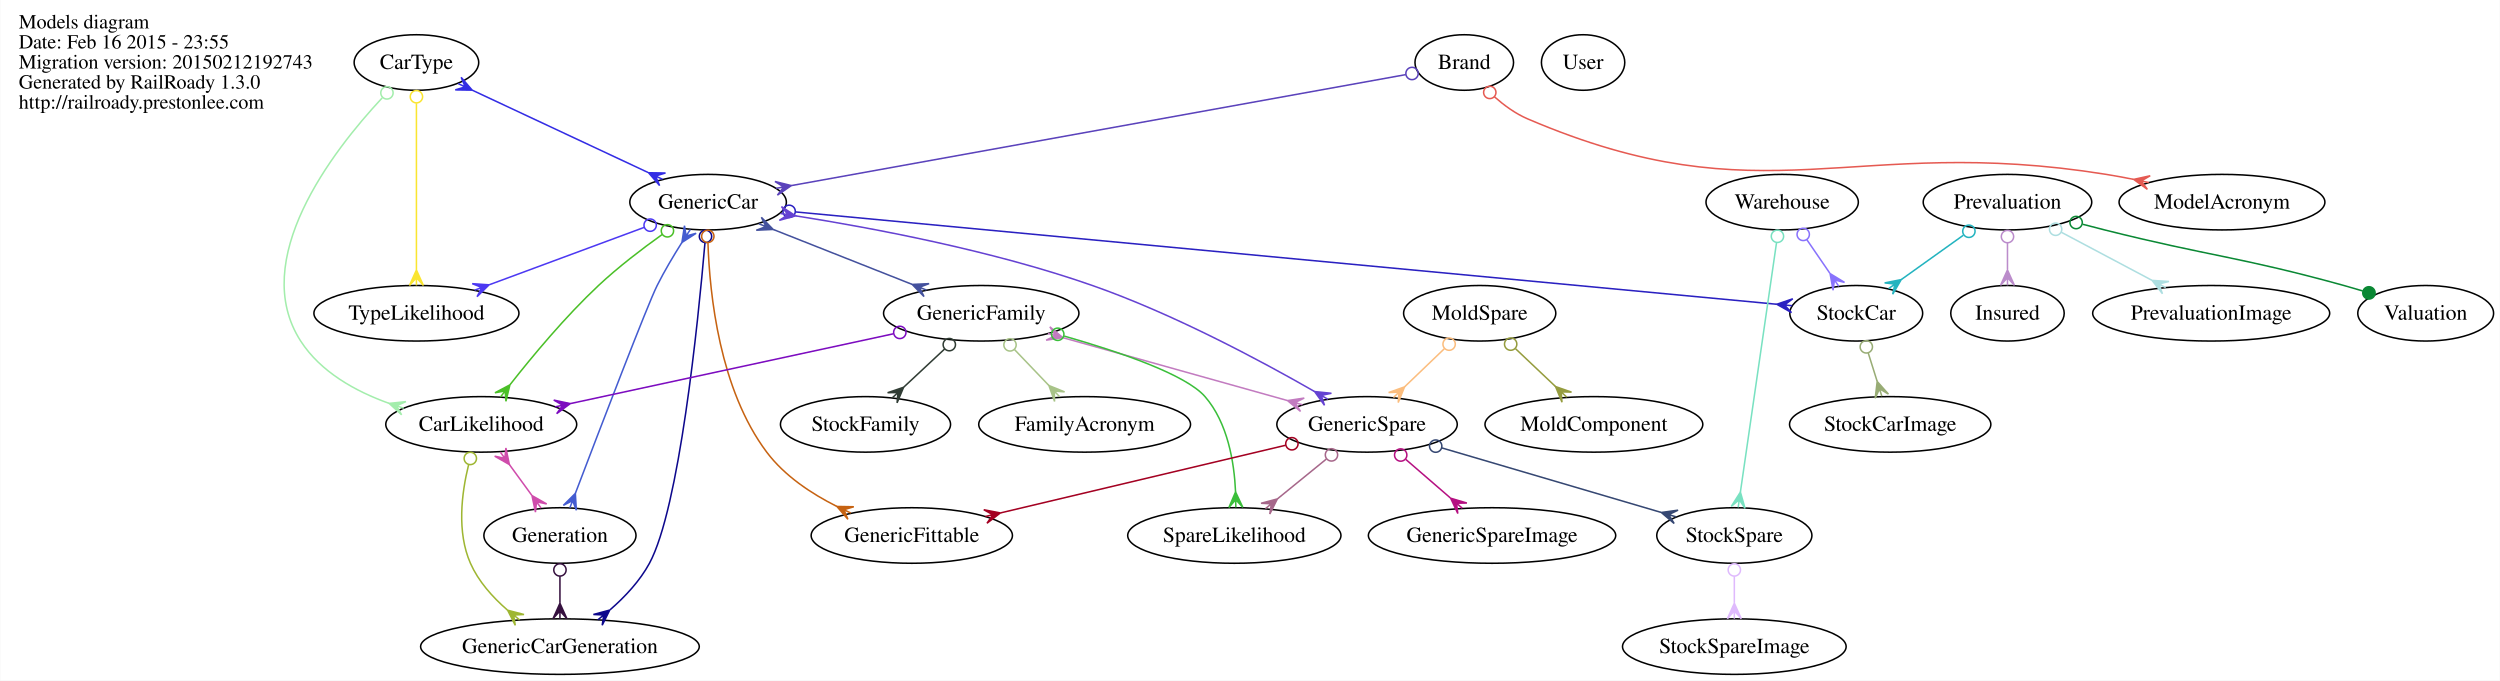
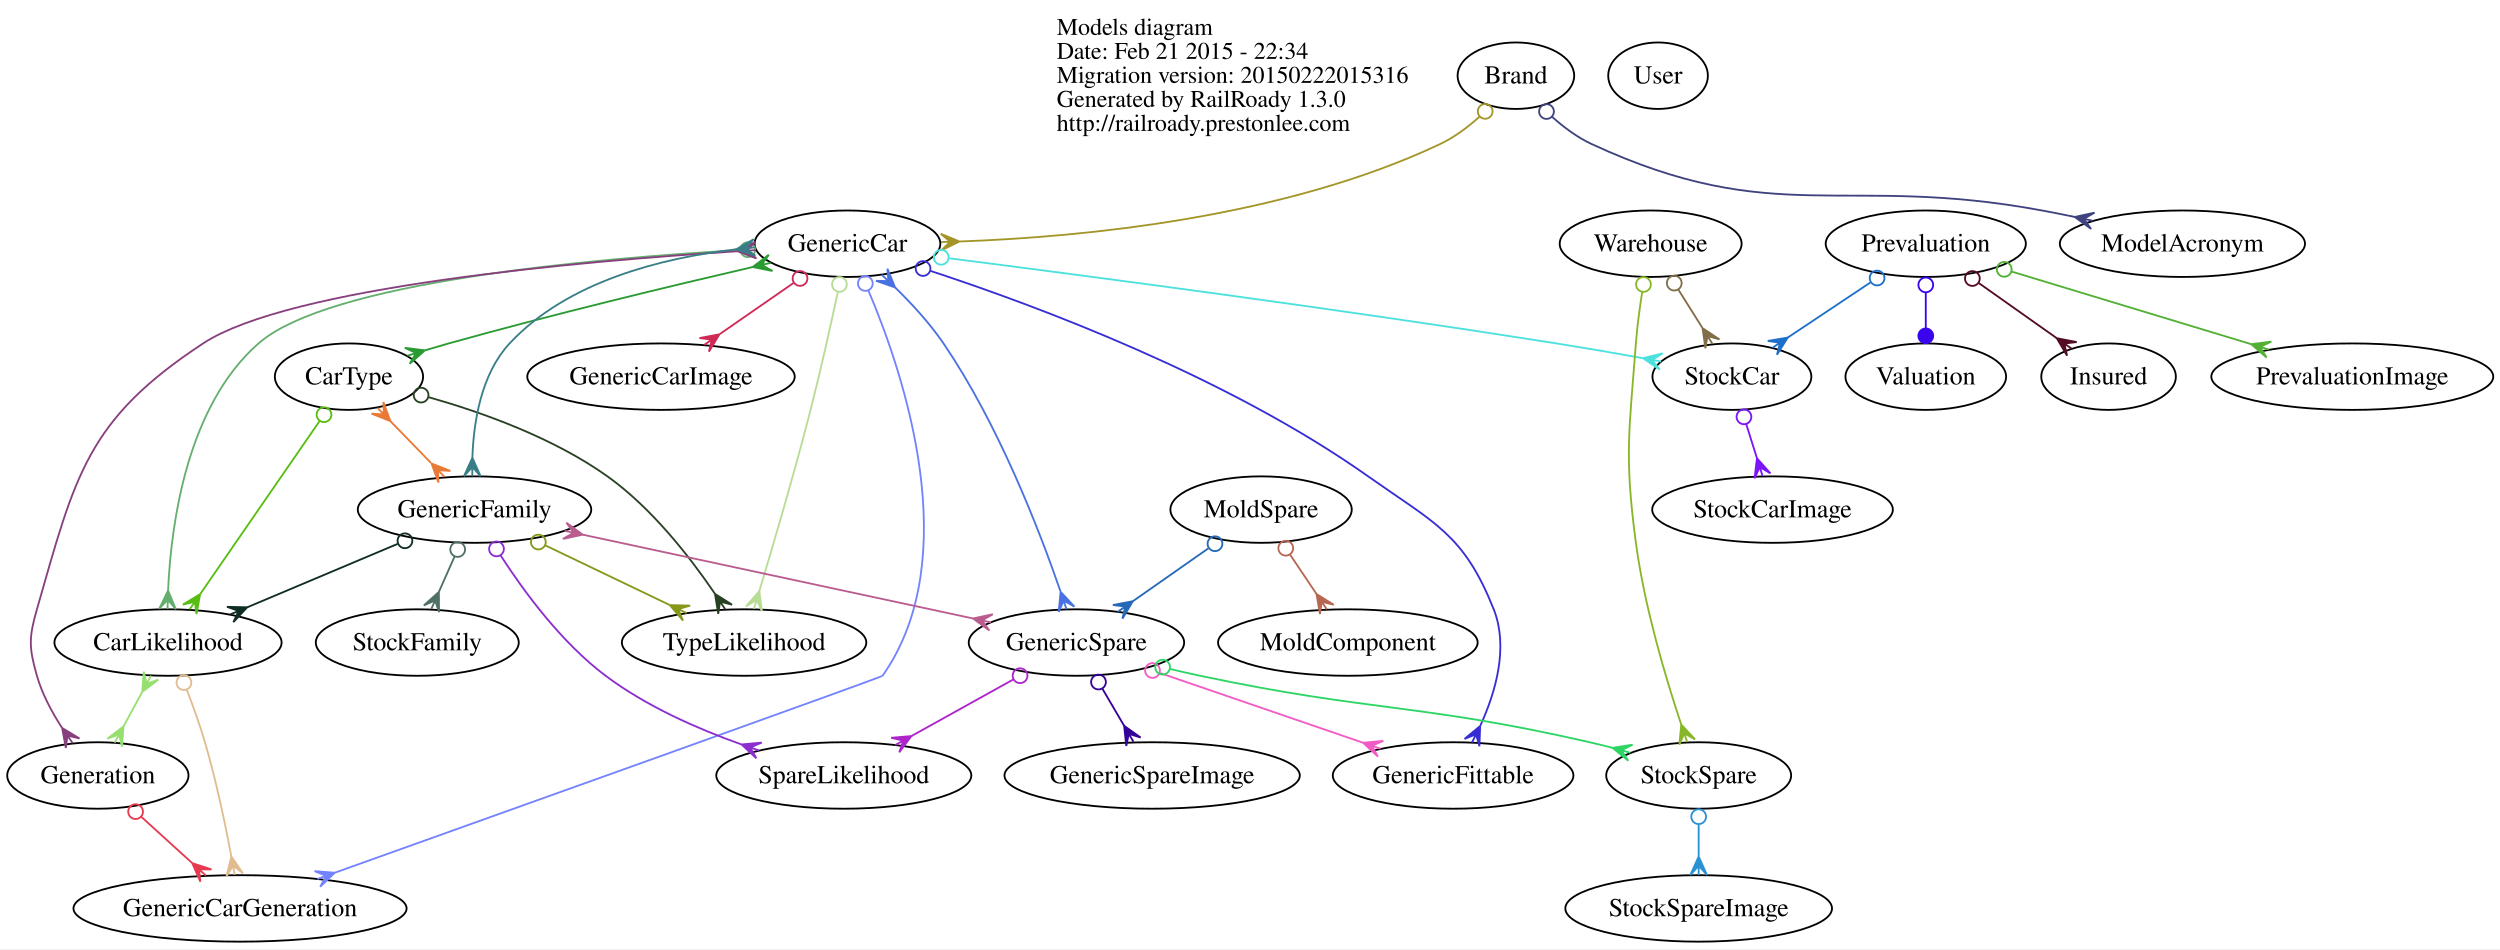
- <svg xmlns="http://www.w3.org/2000/svg" width="1620pt" height="441pt" viewBox="0.00 0.00 1619.69 441.00">
-   <g id="graph0" class="graph" transform="scale(1 1) rotate(0) translate(4 437)">
-     <polygon fill="white" stroke="none" points="-4,4 -4,-437 1615.69,-437 1615.69,4 -4,4" />
+ <svg xmlns="http://www.w3.org/2000/svg" width="1354pt" height="514pt" viewBox="0.00 0.00 1354.00 514.00">
+   <g id="graph0" class="graph" transform="scale(1 1) rotate(0) translate(4 510)">
+     <polygon fill="white" stroke="none" points="-4,4 -4,-510 1350,-510 1350,4 -4,4" />
    <g id="node1" class="node">
-       <text text-anchor="start" x="8" y="-418.6" font-family="Times,serif" font-size="13.00">Models diagram</text>
-       <text text-anchor="start" x="8" y="-405.6" font-family="Times,serif" font-size="13.00">Date: Feb 16 2015 - 23:55</text>
-       <text text-anchor="start" x="8" y="-392.6" font-family="Times,serif" font-size="13.00">Migration version: 20150212192743</text>
-       <text text-anchor="start" x="8" y="-379.6" font-family="Times,serif" font-size="13.00">Generated by RailRoady 1.3.0</text>
-       <text text-anchor="start" x="8" y="-366.6" font-family="Times,serif" font-size="13.00">http://railroady.prestonlee.com</text>
+       <text text-anchor="start" x="568.312" y="-491.1" font-family="Times,serif" font-size="13.00">Models diagram</text>
+       <text text-anchor="start" x="568.312" y="-478.1" font-family="Times,serif" font-size="13.00">Date: Feb 21 2015 - 22:34</text>
+       <text text-anchor="start" x="568.312" y="-465.1" font-family="Times,serif" font-size="13.00">Migration version: 20150222015316</text>
+       <text text-anchor="start" x="568.312" y="-452.1" font-family="Times,serif" font-size="13.00">Generated by RailRoady 1.3.0</text>
+       <text text-anchor="start" x="568.312" y="-439.1" font-family="Times,serif" font-size="13.00">http://railroady.prestonlee.com</text>
    </g>
    <g id="node2" class="node">
-       <ellipse fill="none" stroke="black" cx="944.688" cy="-396.5" rx="31.939" ry="18" />
-       <text text-anchor="middle" x="944.688" y="-392.3" font-family="Times,serif" font-size="14.00">Brand</text>
+       <ellipse fill="none" stroke="black" cx="817" cy="-469" rx="31.577" ry="18" />
+       <text text-anchor="middle" x="817" y="-464.8" font-family="Times,serif" font-size="14.00">Brand</text>
+     </g>
+     <g id="node6" class="node">
+       <ellipse fill="none" stroke="black" cx="455" cy="-378" rx="50.293" ry="18" />
+       <text text-anchor="middle" x="455" y="-373.8" font-family="Times,serif" font-size="14.00">GenericCar</text>
+     </g>
+     <g id="edge1" class="edge">
+       <path fill="none" stroke="#a49528" d="M797.359,-446.821C791.061,-441.18 783.706,-435.647 776,-432 691.8,-392.145 582.859,-381.645 516.003,-379.218" />
+       <ellipse fill="none" stroke="#a49528" cx="800.376" cy="-449.681" rx="4" ry="4" />
+       <polygon fill="#a49528" stroke="#a49528" points="515.64,-379.207 505.785,-374.397 510.642,-379.051 505.645,-378.895 505.645,-378.895 505.645,-378.895 510.642,-379.051 505.504,-383.393 515.64,-379.207 515.64,-379.207" />
+     </g>
+     <g id="node14" class="node">
+       <ellipse fill="none" stroke="black" cx="1178" cy="-378" rx="66.394" ry="18" />
+       <text text-anchor="middle" x="1178" y="-373.8" font-family="Times,serif" font-size="14.00">ModelAcronym</text>
+     </g>
+     <g id="edge2" class="edge">
+       <path fill="none" stroke="#3e427e" d="M836.602,-446.737C842.899,-441.094 850.263,-435.581 858,-432 957.478,-385.953 994.217,-415.978 1102,-396 1107.71,-394.942 1113.64,-393.761 1119.55,-392.528" />
+       <ellipse fill="none" stroke="#3e427e" cx="833.585" cy="-449.603" rx="4" ry="4" />
+       <polygon fill="#3e427e" stroke="#3e427e" points="1119.68,-392.502 1130.4,-394.818 1124.57,-391.459 1129.46,-390.417 1129.46,-390.417 1129.46,-390.417 1124.57,-391.459 1128.52,-386.016 1119.68,-392.502 1119.68,-392.502" />
+     </g>
+     <g id="node3" class="node">
+       <ellipse fill="none" stroke="black" cx="87" cy="-162" rx="61.523" ry="18" />
+       <text text-anchor="middle" x="87" y="-157.8" font-family="Times,serif" font-size="14.00">CarLikelihood</text>
+     </g>
+     <g id="node5" class="node">
+       <ellipse fill="none" stroke="black" cx="49" cy="-90" rx="49.09" ry="18" />
+       <text text-anchor="middle" x="49" y="-85.8" font-family="Times,serif" font-size="14.00">Generation</text>
+     </g>
+     <g id="edge4" class="edge">
+       <path fill="none" stroke="#97df70" d="M72.887,-135.002C69.645,-129.031 66.2,-122.685 62.965,-116.726" />
+       <polygon fill="#97df70" stroke="#97df70" points="73.03,-135.266 73.846,-146.202 75.416,-139.661 77.801,-144.055 77.801,-144.055 77.801,-144.055 75.416,-139.661 81.756,-141.908 73.03,-135.266 73.03,-135.266" />
+       <polygon fill="#97df70" stroke="#97df70" points="62.885,-116.578 62.069,-105.642 60.499,-112.183 58.114,-107.789 58.114,-107.789 58.114,-107.789 60.499,-112.183 54.159,-109.936 62.885,-116.578 62.885,-116.578" />
    </g>
    <g id="node7" class="node">
-       <ellipse fill="none" stroke="black" cx="454.688" cy="-306" rx="50.722" ry="18" />
-       <text text-anchor="middle" x="454.688" y="-301.8" font-family="Times,serif" font-size="14.00">GenericCar</text>
-     </g>
-     <g id="edge1" class="edge">
-       <path fill="none" stroke="#5a42bb" d="M906.808,-388.658C820.446,-373.06 608.729,-334.822 508.704,-316.756" />
-       <ellipse fill="none" stroke="#5a42bb" cx="910.837" cy="-389.386" rx="4" ry="4" />
-       <polygon fill="#5a42bb" stroke="#5a42bb" points="508.644,-316.745 499.603,-310.539 503.724,-315.857 498.803,-314.968 498.803,-314.968 498.803,-314.968 503.724,-315.857 498.004,-319.396 508.644,-316.745 508.644,-316.745" />
-     </g>
-     <g id="node14" class="node">
-       <ellipse fill="none" stroke="black" cx="1435.69" cy="-306" rx="66.692" ry="18" />
-       <text text-anchor="middle" x="1435.69" y="-301.8" font-family="Times,serif" font-size="14.00">ModelAcronym</text>
-     </g>
-     <g id="edge2" class="edge">
-       <path fill="none" stroke="#e55a52" d="M964.223,-374.286C970.518,-368.714 977.898,-363.336 985.688,-360 1139.6,-294.08 1195.37,-350.56 1360.69,-324 1366.43,-323.077 1372.39,-321.977 1378.33,-320.785" />
-       <ellipse fill="none" stroke="#e55a52" cx="961.225" cy="-377.111" rx="4" ry="4" />
-       <polygon fill="#e55a52" stroke="#e55a52" points="1378.47,-320.756 1389.18,-323.113 1383.36,-319.732 1388.25,-318.709 1388.25,-318.709 1388.25,-318.709 1383.36,-319.732 1387.33,-314.304 1378.47,-320.756 1378.47,-320.756" />
-     </g>
-     <g id="node3" class="node">
-       <ellipse fill="none" stroke="black" cx="307.688" cy="-162" rx="61.865" ry="18" />
-       <text text-anchor="middle" x="307.688" y="-157.8" font-family="Times,serif" font-size="14.00">CarLikelihood</text>
-     </g>
-     <g id="node6" class="node">
-       <ellipse fill="none" stroke="black" cx="358.688" cy="-90" rx="49.286" ry="18" />
-       <text text-anchor="middle" x="358.688" y="-85.8" font-family="Times,serif" font-size="14.00">Generation</text>
-     </g>
-     <g id="edge4" class="edge">
-       <path fill="none" stroke="#cf4cab" d="M326.003,-135.861C330.675,-129.449 335.696,-122.557 340.368,-116.145" />
-       <polygon fill="#cf4cab" stroke="#cf4cab" points="325.922,-135.973 316.396,-141.405 322.978,-140.014 320.033,-144.055 320.033,-144.055 320.033,-144.055 322.978,-140.014 323.67,-146.705 325.922,-135.973 325.922,-135.973" />
-       <polygon fill="#cf4cab" stroke="#cf4cab" points="340.567,-115.871 350.093,-110.439 343.511,-111.83 346.456,-107.789 346.456,-107.789 346.456,-107.789 343.511,-111.83 342.819,-105.139 340.567,-115.871 340.567,-115.871" />
+       <ellipse fill="none" stroke="black" cx="126" cy="-18" rx="90.221" ry="18" />
+       <text text-anchor="middle" x="126" y="-13.8" font-family="Times,serif" font-size="14.00">GenericCarGeneration</text>
+     </g>
+     <g id="edge3" class="edge">
+       <path fill="none" stroke="#e1bc8f" d="M97.191,-136.331C100.606,-127.493 104.242,-117.392 107,-108 112.999,-87.566 117.948,-63.977 121.29,-46.22" />
+       <ellipse fill="none" stroke="#e1bc8f" cx="95.617" cy="-140.316" rx="4" ry="4" />
+       <polygon fill="#e1bc8f" stroke="#e1bc8f" points="121.314,-46.09 127.539,-37.063 122.213,-41.172 123.113,-36.253 123.113,-36.253 123.113,-36.253 122.213,-41.172 118.686,-35.444 121.314,-46.09 121.314,-46.09" />
+     </g>
+     <g id="node4" class="node">
+       <ellipse fill="none" stroke="black" cx="185" cy="-306" rx="40.143" ry="18" />
+       <text text-anchor="middle" x="185" y="-301.8" font-family="Times,serif" font-size="14.00">CarType</text>
+     </g>
+     <g id="edge5" class="edge">
+       <path fill="none" stroke="#58bd12" d="M169.051,-281.891C151.338,-256.224 122.829,-214.916 104.509,-188.371" />
+       <ellipse fill="none" stroke="#58bd12" cx="171.486" cy="-285.419" rx="4" ry="4" />
+       <polygon fill="#58bd12" stroke="#58bd12" points="104.398,-188.209 102.421,-177.423 101.558,-184.094 98.718,-179.979 98.718,-179.979 98.718,-179.979 101.558,-184.094 95.014,-182.535 104.398,-188.209 104.398,-188.209" />
+     </g>
+     <g id="node9" class="node">
+       <ellipse fill="none" stroke="black" cx="253" cy="-234" rx="63.226" ry="18" />
+       <text text-anchor="middle" x="253" y="-229.8" font-family="Times,serif" font-size="14.00">GenericFamily</text>
+     </g>
+     <g id="edge7" class="edge">
+       <path fill="none" stroke="#ea7936" d="M207.409,-281.932C214.428,-274.706 222.195,-266.711 229.3,-259.397" />
+       <polygon fill="#ea7936" stroke="#ea7936" points="207.398,-281.943 197.202,-285.98 203.914,-285.53 200.43,-289.116 200.43,-289.116 200.43,-289.116 203.914,-285.53 203.658,-292.251 207.398,-281.943 207.398,-281.943" />
+       <polygon fill="#ea7936" stroke="#ea7936" points="229.715,-258.97 239.91,-254.933 233.199,-255.384 236.683,-251.797 236.683,-251.797 236.683,-251.797 233.199,-255.384 233.455,-248.662 229.715,-258.97 229.715,-258.97" />
+     </g>
+     <g id="node25" class="node">
+       <ellipse fill="none" stroke="black" cx="399" cy="-162" rx="66.2" ry="18" />
+       <text text-anchor="middle" x="399" y="-157.8" font-family="Times,serif" font-size="14.00">TypeLikelihood</text>
+     </g>
+     <g id="edge6" class="edge">
+       <path fill="none" stroke="#294123" d="M228.187,-294.877C257.386,-286.604 295.796,-272.829 325,-252 348.977,-234.9 369.753,-208.211 383.136,-188.515" />
+       <ellipse fill="none" stroke="#294123" cx="224.069" cy="-296.007" rx="4" ry="4" />
+       <polygon fill="#294123" stroke="#294123" points="383.237,-188.362 392.504,-182.498 385.993,-184.19 388.749,-180.018 388.749,-180.018 388.749,-180.018 385.993,-184.19 384.994,-177.538 383.237,-188.362 383.237,-188.362" />
+     </g>
+     <g id="edge8" class="edge">
+       <path fill="none" stroke="#e73a51" d="M72.483,-67.652C81.183,-59.743 91.096,-50.731 100.006,-42.631" />
+       <ellipse fill="none" stroke="#e73a51" cx="69.432" cy="-70.425" rx="4" ry="4" />
+       <polygon fill="#e73a51" stroke="#e73a51" points="100.123,-42.524 110.55,-39.127 103.823,-39.161 107.523,-35.797 107.523,-35.797 107.523,-35.797 103.823,-39.161 104.496,-32.468 100.123,-42.524 100.123,-42.524" />
+     </g>
+     <g id="edge15" class="edge">
+       <path fill="none" stroke="#64ae6e" d="M396.827,-374.537C315.604,-369.925 173.898,-357.239 136,-324 97.382,-290.129 88.696,-226.845 87.044,-190.524" />
+       <ellipse fill="none" stroke="#64ae6e" cx="400.98" cy="-374.765" rx="4" ry="4" />
+       <polygon fill="#64ae6e" stroke="#64ae6e" points="87.034,-190.175 91.23,-180.044 86.883,-185.177 86.732,-180.179 86.732,-180.179 86.732,-180.179 86.883,-185.177 82.234,-180.315 87.034,-190.175 87.034,-190.175" />
+     </g>
+     <g id="edge14" class="edge">
+       <path fill="none" stroke="#2a9a32" d="M403.515,-365.351C359.6,-355.18 294.886,-339.636 239,-324 234.9,-322.853 230.642,-321.608 226.397,-320.33" />
+       <polygon fill="#2a9a32" stroke="#2a9a32" points="403.64,-365.38 412.373,-372.012 408.513,-366.503 413.385,-367.627 413.385,-367.627 413.385,-367.627 408.513,-366.503 414.396,-363.242 403.64,-365.38 403.64,-365.38" />
+       <polygon fill="#2a9a32" stroke="#2a9a32" points="226.153,-320.255 217.914,-313.019 221.373,-318.788 216.593,-317.32 216.593,-317.32 216.593,-317.32 221.373,-318.788 215.273,-321.622 226.153,-320.255 226.153,-320.255" />
+     </g>
+     <g id="edge12" class="edge">
+       <path fill="none" stroke="#883f7d" d="M395.164,-373.897C308.267,-368.401 152.445,-354.526 106,-324 42.931,-282.548 36.806,-252.547 16,-180 11.589,-164.62 11.602,-159.384 16,-144 18.83,-134.099 24.105,-124.248 29.619,-115.773" />
+       <polygon fill="#883f7d" stroke="#883f7d" points="395.426,-373.913 405.132,-379.017 400.417,-374.219 405.408,-374.526 405.408,-374.526 405.408,-374.526 400.417,-374.219 405.683,-370.034 395.426,-373.913 395.426,-373.913" />
+       <polygon fill="#883f7d" stroke="#883f7d" points="29.661,-115.712 39.058,-110.06 32.511,-111.604 35.36,-107.495 35.36,-107.495 35.36,-107.495 32.511,-111.604 31.662,-104.931 29.661,-115.712 29.661,-115.712" />
+     </g>
+     <g id="edge11" class="edge">
+       <path fill="none" stroke="#7383fd" d="M466.262,-352.808C485.599,-307.315 518.917,-207.861 474,-144 473.441,-143.205 274.203,-71.945 177.485,-37.388" />
+       <ellipse fill="none" stroke="#7383fd" cx="464.663" cy="-356.478" rx="4" ry="4" />
+       <polygon fill="#7383fd" stroke="#7383fd" points="177.312,-37.327 169.409,-29.724 172.604,-35.644 167.895,-33.962 167.895,-33.962 167.895,-33.962 172.604,-35.644 166.381,-38.2 177.312,-37.327 177.312,-37.327" />
    </g>
    <g id="node8" class="node">
-       <ellipse fill="none" stroke="black" cx="358.688" cy="-18" rx="90.294" ry="18" />
-       <text text-anchor="middle" x="358.688" y="-13.8" font-family="Times,serif" font-size="14.00">GenericCarGeneration</text>
-     </g>
-     <g id="edge3" class="edge">
-       <path fill="none" stroke="#9eb632" d="M299.499,-135.838C294.944,-117.397 291.796,-92.17 300.688,-72 305.846,-60.299 315.005,-50.06 324.542,-41.782" />
-       <ellipse fill="none" stroke="#9eb632" cx="300.607" cy="-139.929" rx="4" ry="4" />
-       <polygon fill="#9eb632" stroke="#9eb632" points="324.785,-41.585 335.391,-38.8 328.674,-38.443 332.563,-35.3 332.563,-35.3 332.563,-35.3 328.674,-38.443 329.734,-31.8 324.785,-41.585 324.785,-41.585" />
-     </g>
-     <g id="node4" class="node">
-       <ellipse fill="none" stroke="black" cx="265.688" cy="-396.5" rx="40.357" ry="18" />
-       <text text-anchor="middle" x="265.688" y="-392.3" font-family="Times,serif" font-size="14.00">CarType</text>
-     </g>
-     <g id="edge5" class="edge">
-       <path fill="none" stroke="#a3edac" d="M243.51,-373.579C210.79,-338.5 156.916,-268.374 190.688,-216 203.583,-196.002 226.057,-183.467 247.883,-175.648" />
-       <ellipse fill="none" stroke="#a3edac" cx="246.589" cy="-376.813" rx="4" ry="4" />
-       <polygon fill="#a3edac" stroke="#a3edac" points="248,-175.609 258.906,-176.751 252.748,-174.043 257.497,-172.477 257.497,-172.477 257.497,-172.477 252.748,-174.043 256.088,-168.204 248,-175.609 248,-175.609" />
-     </g>
-     <g id="edge7" class="edge">
-       <path fill="none" stroke="#332ce4" d="M301.903,-378.542C334.506,-363.276 382.295,-340.898 415.72,-325.247" />
-       <polygon fill="#332ce4" stroke="#332ce4" points="301.823,-378.579 290.859,-378.745 297.295,-380.7 292.767,-382.82 292.767,-382.82 292.767,-382.82 297.295,-380.7 294.675,-386.895 301.823,-378.579 301.823,-378.579" />
-       <polygon fill="#332ce4" stroke="#332ce4" points="416.113,-325.063 427.078,-324.897 420.641,-322.942 425.169,-320.822 425.169,-320.822 425.169,-320.822 420.641,-322.942 423.261,-316.747 416.113,-325.063 416.113,-325.063" />
-     </g>
-     <g id="node25" class="node">
-       <ellipse fill="none" stroke="black" cx="265.688" cy="-234" rx="66.433" ry="18" />
-       <text text-anchor="middle" x="265.688" y="-229.8" font-family="Times,serif" font-size="14.00">TypeLikelihood</text>
-     </g>
-     <g id="edge6" class="edge">
-       <path fill="none" stroke="#fae531" d="M265.688,-370.079C265.688,-340.675 265.688,-292.455 265.688,-262.284" />
-       <ellipse fill="none" stroke="#fae531" cx="265.688" cy="-374.324" rx="4" ry="4" />
-       <polygon fill="#fae531" stroke="#fae531" points="265.688,-262.053 270.188,-252.053 265.688,-257.053 265.688,-252.053 265.688,-252.053 265.688,-252.053 265.688,-257.053 261.188,-252.053 265.688,-262.053 265.688,-262.053" />
-     </g>
-     <g id="node5" class="node">
-       <ellipse fill="none" stroke="black" cx="698.688" cy="-162" rx="68.63" ry="18" />
-       <text text-anchor="middle" x="698.688" y="-157.8" font-family="Times,serif" font-size="14.00">FamilyAcronym</text>
-     </g>
-     <g id="edge8" class="edge">
-       <path fill="none" stroke="#36113f" d="M358.688,-63.64C358.688,-58.063 358.688,-52.132 358.688,-46.476" />
-       <ellipse fill="none" stroke="#36113f" cx="358.688" cy="-67.697" rx="4" ry="4" />
-       <polygon fill="#36113f" stroke="#36113f" points="358.688,-46.104 363.188,-36.104 358.688,-41.104 358.688,-36.104 358.688,-36.104 358.688,-36.104 358.688,-41.104 354.188,-36.104 358.688,-46.104 358.688,-46.104" />
-     </g>
-     <g id="edge14" class="edge">
-       <path fill="none" stroke="#4abf27" d="M424.942,-285.049C411.765,-275.654 396.403,-263.909 383.688,-252 362.339,-232.006 340.969,-206.356 326.351,-187.733" />
-       <ellipse fill="none" stroke="#4abf27" cx="428.336" cy="-287.436" rx="4" ry="4" />
-       <polygon fill="#4abf27" stroke="#4abf27" points="326.263,-187.619 323.691,-176.959 323.199,-183.668 320.135,-179.717 320.135,-179.717 320.135,-179.717 323.199,-183.668 316.579,-182.475 326.263,-187.619 326.263,-187.619" />
-     </g>
-     <g id="edge12" class="edge">
-       <path fill="none" stroke="#435bd0" d="M437.679,-279.799C432.219,-271.178 426.377,-261.348 421.688,-252 415.411,-239.488 384.83,-159.721 368.697,-117.359" />
-       <polygon fill="#435bd0" stroke="#435bd0" points="437.731,-279.88 439.389,-290.72 440.449,-284.077 443.166,-288.275 443.166,-288.275 443.166,-288.275 440.449,-284.077 446.943,-285.829 437.731,-279.88 437.731,-279.88" />
-       <polygon fill="#435bd0" stroke="#435bd0" points="368.672,-117.293 369.322,-106.346 366.894,-112.619 365.116,-107.946 365.116,-107.946 365.116,-107.946 366.894,-112.619 360.91,-109.546 368.672,-117.293 368.672,-117.293" />
-     </g>
-     <g id="edge11" class="edge">
-       <path fill="none" stroke="#0c078c" d="M452.66,-279.64C448.109,-226.953 435.951,-107.596 416.688,-72 410.5,-60.566 400.88,-50.299 391.241,-41.916" />
-       <ellipse fill="none" stroke="#0c078c" cx="453.012" cy="-283.807" rx="4" ry="4" />
-       <polygon fill="#0c078c" stroke="#0c078c" points="390.947,-41.674 386.069,-31.853 387.081,-38.503 383.215,-35.332 383.215,-35.332 383.215,-35.332 387.081,-38.503 380.361,-38.811 390.947,-41.674 390.947,-41.674" />
-     </g>
-     <g id="node9" class="node">
-       <ellipse fill="none" stroke="black" cx="631.688" cy="-234" rx="63.301" ry="18" />
-       <text text-anchor="middle" x="631.688" y="-229.8" font-family="Times,serif" font-size="14.00">GenericFamily</text>
-     </g>
-     <g id="edge15" class="edge">
-       <path fill="none" stroke="#44519d" d="M497.023,-288.257C524.128,-277.538 559.256,-263.645 586.838,-252.737" />
-       <polygon fill="#44519d" stroke="#44519d" points="496.864,-288.32 485.91,-287.813 492.215,-290.159 487.565,-291.998 487.565,-291.998 487.565,-291.998 492.215,-290.159 489.22,-296.182 496.864,-288.32 496.864,-288.32" />
-       <polygon fill="#44519d" stroke="#44519d" points="586.955,-252.691 597.909,-253.198 591.604,-250.852 596.254,-249.013 596.254,-249.013 596.254,-249.013 591.604,-250.852 594.599,-244.829 586.955,-252.691 586.955,-252.691" />
+       <ellipse fill="none" stroke="black" cx="354" cy="-306" rx="72.435" ry="18" />
+       <text text-anchor="middle" x="354" y="-301.8" font-family="Times,serif" font-size="14.00">GenericCarImage</text>
+     </g>
+     <g id="edge17" class="edge">
+       <path fill="none" stroke="#cf2955" d="M425.775,-356.745C413.286,-348.089 398.672,-337.961 385.903,-329.111" />
+       <ellipse fill="none" stroke="#cf2955" cx="429.297" cy="-359.186" rx="4" ry="4" />
+       <polygon fill="#cf2955" stroke="#cf2955" points="385.624,-328.918 379.969,-319.523 381.515,-326.07 377.405,-323.222 377.405,-323.222 377.405,-323.222 381.515,-326.07 374.842,-326.92 385.624,-328.918 385.624,-328.918" />
+     </g>
+     <g id="edge16" class="edge">
+       <path fill="none" stroke="#397e87" d="M394.671,-374.97C354.395,-370.338 303.268,-357.59 272,-324 256.65,-307.51 252.505,-281.777 251.845,-262.214" />
+       <polygon fill="#397e87" stroke="#397e87" points="394.709,-374.973 404.206,-380.457 399.684,-375.477 404.659,-375.98 404.659,-375.98 404.659,-375.98 399.684,-375.477 405.112,-371.503 394.709,-374.973 394.709,-374.973" />
+       <polygon fill="#397e87" stroke="#397e87" points="251.845,-262.079 256.288,-252.053 251.816,-257.079 251.788,-252.079 251.788,-252.079 251.788,-252.079 251.816,-257.079 247.288,-252.104 251.845,-262.079 251.845,-262.079" />
    </g>
    <g id="node10" class="node">
-       <ellipse fill="none" stroke="black" cx="586.688" cy="-90" rx="65.222" ry="18" />
-       <text text-anchor="middle" x="586.688" y="-85.8" font-family="Times,serif" font-size="14.00">GenericFittable</text>
+       <ellipse fill="none" stroke="black" cx="783" cy="-90" rx="65.166" ry="18" />
+       <text text-anchor="middle" x="783" y="-85.8" font-family="Times,serif" font-size="14.00">GenericFittable</text>
    </g>
    <g id="edge10" class="edge">
-       <path fill="none" stroke="#c66211" d="M454.593,-279.809C455.704,-245.724 462.223,-184.528 492.688,-144 504.181,-128.711 521.457,-117.187 538.076,-108.857" />
-       <ellipse fill="none" stroke="#c66211" cx="454.504" cy="-283.862" rx="4" ry="4" />
-       <polygon fill="#c66211" stroke="#c66211" points="538.155,-108.82 549.119,-108.624 542.678,-106.687 547.2,-104.554 547.2,-104.554 547.2,-104.554 542.678,-106.687 545.28,-100.484 538.155,-108.82 538.155,-108.82" />
+       <path fill="none" stroke="#372dd5" d="M500.025,-363.245C558.195,-344.14 661.001,-305.753 737,-252 772.936,-226.583 788.738,-220.902 805,-180 813.137,-159.534 806.05,-135.19 797.819,-117.139" />
+       <ellipse fill="none" stroke="#372dd5" cx="495.924" cy="-364.577" rx="4" ry="4" />
+       <polygon fill="#372dd5" stroke="#372dd5" points="797.646,-116.79 797.253,-105.831 795.432,-112.307 793.218,-107.823 793.218,-107.823 793.218,-107.823 795.432,-112.307 789.183,-109.816 797.646,-116.79 797.646,-116.79" />
    </g>
    <g id="node20" class="node">
-       <ellipse fill="none" stroke="black" cx="1198.69" cy="-234" rx="43.039" ry="18" />
-       <text text-anchor="middle" x="1198.69" y="-229.8" font-family="Times,serif" font-size="14.00">StockCar</text>
+       <ellipse fill="none" stroke="black" cx="934" cy="-306" rx="43.029" ry="18" />
+       <text text-anchor="middle" x="934" y="-301.8" font-family="Times,serif" font-size="14.00">StockCar</text>
    </g>
    <g id="edge9" class="edge">
-       <path fill="none" stroke="#2a20c1" d="M511.535,-299.651C651.77,-286.457 1012.57,-252.511 1147.1,-239.853" />
-       <ellipse fill="none" stroke="#2a20c1" cx="507.199" cy="-300.059" rx="4" ry="4" />
-       <polygon fill="#2a20c1" stroke="#2a20c1" points="1147.19,-239.845 1157.57,-243.389 1152.17,-239.377 1157.15,-238.908 1157.15,-238.908 1157.15,-238.908 1152.17,-239.377 1156.73,-234.428 1147.19,-239.845 1147.19,-239.845" />
+       <path fill="none" stroke="#4ce1dd" d="M510.136,-370.093C584.809,-360.578 722.194,-342.504 839,-324 854.194,-321.593 870.709,-318.726 885.643,-316.038" />
+       <ellipse fill="none" stroke="#4ce1dd" cx="505.755" cy="-370.65" rx="4" ry="4" />
+       <polygon fill="#4ce1dd" stroke="#4ce1dd" points="885.854,-316 896.497,-318.642 890.774,-315.107 895.693,-314.214 895.693,-314.214 895.693,-314.214 890.774,-315.107 894.89,-309.787 885.854,-316 885.854,-316" />
    </g>
    <g id="edge13" class="edge">
-       <path fill="none" stroke="#4c38f2" d="M413.276,-289.662C383.716,-278.714 343.898,-263.967 313.07,-252.549" />
-       <ellipse fill="none" stroke="#4c38f2" cx="417.147" cy="-291.096" rx="4" ry="4" />
-       <polygon fill="#4c38f2" stroke="#4c38f2" points="312.778,-252.441 304.964,-244.748 308.09,-250.704 303.401,-248.968 303.401,-248.968 303.401,-248.968 308.09,-250.704 301.838,-253.188 312.778,-252.441 312.778,-252.441" />
-     </g>
-     <g id="edge16" class="edge">
-       <path fill="none" stroke="#7c0bbf" d="M574.679,-220.683C515.877,-207.979 424.654,-188.271 365.543,-175.5" />
-       <ellipse fill="none" stroke="#7c0bbf" cx="578.921" cy="-221.6" rx="4" ry="4" />
-       <polygon fill="#7c0bbf" stroke="#7c0bbf" points="365.394,-175.467 356.57,-168.957 360.507,-174.412 355.619,-173.356 355.619,-173.356 355.619,-173.356 360.507,-174.412 354.669,-177.754 365.394,-175.467 365.394,-175.467" />
+       <path fill="none" stroke="#b8dc94" d="M449.726,-351.669C445.906,-333.808 440.47,-309.358 435,-288 426.283,-253.966 414.867,-215.136 407.25,-189.907" />
+       <ellipse fill="none" stroke="#b8dc94" cx="450.635" cy="-355.953" rx="4" ry="4" />
+       <polygon fill="#b8dc94" stroke="#b8dc94" points="407.239,-189.871 408.642,-178.995 405.787,-185.086 404.336,-180.302 404.336,-180.302 404.336,-180.302 405.787,-185.086 400.029,-181.608 407.239,-189.871 407.239,-189.871" />
+     </g>
+     <g id="edge18" class="edge">
+       <path fill="none" stroke="#0f2d20" d="M211.342,-215.433C186.492,-204.955 155.003,-191.676 129.931,-181.104" />
+       <ellipse fill="none" stroke="#0f2d20" cx="215.321" cy="-217.111" rx="4" ry="4" />
+       <polygon fill="#0f2d20" stroke="#0f2d20" points="129.878,-181.081 122.412,-173.049 125.271,-179.138 120.664,-177.196 120.664,-177.196 120.664,-177.196 125.271,-179.138 118.915,-181.342 129.878,-181.081 129.878,-181.081" />
+     </g>
+     <g id="node11" class="node">
+       <ellipse fill="none" stroke="black" cx="579" cy="-162" rx="58.342" ry="18" />
+       <text text-anchor="middle" x="579" y="-157.8" font-family="Times,serif" font-size="14.00">GenericSpare</text>
+     </g>
+     <g id="edge20" class="edge">
+       <path fill="none" stroke="#b95d8f" d="M311.653,-220.406C371.559,-207.543 463.908,-187.713 522.879,-175.051" />
+       <polygon fill="#b95d8f" stroke="#b95d8f" points="311.583,-220.421 300.861,-218.121 306.694,-221.471 301.805,-222.52 301.805,-222.52 301.805,-222.52 306.694,-221.471 302.75,-226.92 311.583,-220.421 311.583,-220.421" />
+       <polygon fill="#b95d8f" stroke="#b95d8f" points="522.989,-175.027 533.711,-177.327 527.877,-173.977 532.766,-172.928 532.766,-172.928 532.766,-172.928 527.877,-173.977 531.821,-168.528 522.989,-175.027 522.989,-175.027" />
+     </g>
+     <g id="node19" class="node">
+       <ellipse fill="none" stroke="black" cx="453" cy="-90" rx="69.073" ry="18" />
+       <text text-anchor="middle" x="453" y="-85.8" font-family="Times,serif" font-size="14.00">SpareLikelihood</text>
    </g>
    <g id="edge19" class="edge">
-       <path fill="none" stroke="#a8c388" d="M653.248,-210.474C660.36,-203.044 668.299,-194.75 675.526,-187.199" />
-       <ellipse fill="none" stroke="#a8c388" cx="650.332" cy="-213.521" rx="4" ry="4" />
-       <polygon fill="#a8c388" stroke="#a8c388" points="675.544,-187.18 685.709,-183.068 679.001,-183.568 682.458,-179.956 682.458,-179.956 682.458,-179.956 679.001,-183.568 679.207,-176.845 675.544,-187.18 675.544,-187.18" />
-     </g>
-     <g id="node11" class="node">
-       <ellipse fill="none" stroke="black" cx="881.688" cy="-162" rx="58.456" ry="18" />
-       <text text-anchor="middle" x="881.688" y="-157.8" font-family="Times,serif" font-size="14.00">GenericSpare</text>
-     </g>
-     <g id="edge18" class="edge">
-       <path fill="none" stroke="#c27bc0" d="M684.791,-218.131C727.608,-206.142 787.477,-189.379 829.931,-177.492" />
-       <polygon fill="#c27bc0" stroke="#c27bc0" points="684.579,-218.19 673.736,-216.554 679.764,-219.539 674.949,-220.887 674.949,-220.887 674.949,-220.887 679.764,-219.539 676.162,-225.22 684.579,-218.19 684.579,-218.19" />
-       <polygon fill="#c27bc0" stroke="#c27bc0" points="830.158,-177.428 841.001,-179.065 834.973,-176.08 839.788,-174.732 839.788,-174.732 839.788,-174.732 834.973,-176.08 838.574,-170.399 830.158,-177.428 830.158,-177.428" />
-     </g>
-     <g id="node19" class="node">
-       <ellipse fill="none" stroke="black" cx="795.688" cy="-90" rx="69.098" ry="18" />
-       <text text-anchor="middle" x="795.688" y="-85.8" font-family="Times,serif" font-size="14.00">SpareLikelihood</text>
-     </g>
-     <g id="edge17" class="edge">
-       <path fill="none" stroke="#3abe3a" d="M685.439,-219.227C721.376,-208.958 764.267,-194.295 776.688,-180 791.377,-163.094 795.624,-137.623 796.49,-118.256" />
-       <ellipse fill="none" stroke="#3abe3a" cx="681.272" cy="-220.397" rx="4" ry="4" />
-       <polygon fill="#3abe3a" stroke="#3abe3a" points="796.49,-118.215 801.167,-108.297 796.579,-113.216 796.667,-108.217 796.667,-108.217 796.667,-108.217 796.579,-113.216 792.168,-108.137 796.49,-118.215 796.49,-118.215" />
+       <path fill="none" stroke="#8c2dcf" d="M267.108,-209.214C279.844,-189.479 300.202,-161.853 324,-144 345.789,-127.654 373.34,-115.439 397.381,-106.881" />
+       <ellipse fill="none" stroke="#8c2dcf" cx="264.902" cy="-212.712" rx="4" ry="4" />
+       <polygon fill="#8c2dcf" stroke="#8c2dcf" points="397.634,-106.795 408.553,-107.808 402.364,-105.173 407.093,-103.551 407.093,-103.551 407.093,-103.551 402.364,-105.173 405.634,-99.295 397.634,-106.795 397.634,-106.795" />
    </g>
    <g id="node22" class="node">
-       <ellipse fill="none" stroke="black" cx="556.688" cy="-162" rx="55.118" ry="18" />
-       <text text-anchor="middle" x="556.688" y="-157.8" font-family="Times,serif" font-size="14.00">StockFamily</text>
-     </g>
-     <g id="edge20" class="edge">
-       <path fill="none" stroke="#303c34" d="M608.02,-210.91C599.596,-203.048 590.089,-194.174 581.566,-186.22" />
-       <ellipse fill="none" stroke="#303c34" cx="610.99" cy="-213.682" rx="4" ry="4" />
-       <polygon fill="#303c34" stroke="#303c34" points="581.386,-186.052 577.146,-175.939 577.731,-182.64 574.075,-179.228 574.075,-179.228 574.075,-179.228 577.731,-182.64 571.005,-182.518 581.386,-186.052 581.386,-186.052" />
+       <ellipse fill="none" stroke="black" cx="222" cy="-162" rx="54.964" ry="18" />
+       <text text-anchor="middle" x="222" y="-157.8" font-family="Times,serif" font-size="14.00">StockFamily</text>
+     </g>
+     <g id="edge21" class="edge">
+       <path fill="none" stroke="#4f6f67" d="M242.171,-208.548C239.461,-202.428 236.541,-195.835 233.787,-189.616" />
+       <ellipse fill="none" stroke="#4f6f67" cx="243.876" cy="-212.398" rx="4" ry="4" />
+       <polygon fill="#4f6f67" stroke="#4f6f67" points="233.7,-189.419 233.765,-178.453 231.675,-184.847 229.65,-180.275 229.65,-180.275 229.65,-180.275 231.675,-184.847 225.536,-182.097 233.7,-189.419 233.7,-189.419" />
    </g>
    <g id="edge22" class="edge">
-       <path fill="none" stroke="#6542d2" d="M847.501,-183.386C812.483,-203.467 755.925,-233.716 703.688,-252 639.549,-274.449 562.637,-289.05 511.429,-297.133" />
-       <polygon fill="#6542d2" stroke="#6542d2" points="847.7,-183.271 858.609,-182.156 852.027,-180.766 856.355,-178.262 856.355,-178.262 856.355,-178.262 852.027,-180.766 854.101,-174.367 847.7,-183.271 847.7,-183.271" />
-       <polygon fill="#6542d2" stroke="#6542d2" points="511.424,-297.133 500.854,-294.216 506.483,-297.898 501.542,-298.663 501.542,-298.663 501.542,-298.663 506.483,-297.898 502.23,-303.11 511.424,-297.133 511.424,-297.133" />
-     </g>
-     <g id="edge21" class="edge">
-       <path fill="none" stroke="#a30021" d="M828.961,-148.489C777.046,-136.17 697.961,-117.404 644.39,-104.692" />
-       <ellipse fill="none" stroke="#a30021" cx="832.992" cy="-149.445" rx="4" ry="4" />
-       <polygon fill="#a30021" stroke="#a30021" points="644.094,-104.622 635.403,-97.934 639.229,-103.467 634.364,-102.313 634.364,-102.313 634.364,-102.313 639.229,-103.467 633.325,-106.691 644.094,-104.622 644.094,-104.622" />
+       <path fill="none" stroke="#86971a" d="M291.458,-214.561C312.123,-204.653 337.587,-192.444 358.55,-182.394" />
+       <ellipse fill="none" stroke="#86971a" cx="287.57" cy="-216.425" rx="4" ry="4" />
+       <polygon fill="#86971a" stroke="#86971a" points="358.813,-182.268 369.776,-182.002 363.322,-180.106 367.83,-177.944 367.83,-177.944 367.83,-177.944 363.322,-180.106 365.885,-173.887 358.813,-182.268 358.813,-182.268" />
+     </g>
+     <g id="edge24" class="edge">
+       <path fill="none" stroke="#4971e2" d="M570.3,-189.892C558.821,-223.134 536.563,-280.621 507,-324 499.627,-334.819 489.92,-345.395 480.891,-354.218" />
+       <polygon fill="#4971e2" stroke="#4971e2" points="570.441,-189.473 577.907,-181.441 572.043,-184.737 573.644,-180 573.644,-180 573.644,-180 572.043,-184.737 569.38,-178.559 570.441,-189.473 570.441,-189.473" />
+       <polygon fill="#4971e2" stroke="#4971e2" points="480.794,-354.31 470.439,-357.917 477.163,-357.747 473.532,-361.185 473.532,-361.185 473.532,-361.185 477.163,-357.747 476.626,-364.453 480.794,-354.31 480.794,-354.31" />
+     </g>
+     <g id="edge23" class="edge">
+       <path fill="none" stroke="#f25bc5" d="M624.295,-145.458C656.89,-134.273 700.808,-119.203 734.181,-107.752" />
+       <ellipse fill="none" stroke="#f25bc5" cx="620.2" cy="-146.863" rx="4" ry="4" />
+       <polygon fill="#f25bc5" stroke="#f25bc5" points="734.276,-107.719 745.195,-108.73 739.005,-106.096 743.735,-104.473 743.735,-104.473 743.735,-104.473 739.005,-106.096 742.274,-100.217 734.276,-107.719 734.276,-107.719" />
    </g>
    <g id="node12" class="node">
-       <ellipse fill="none" stroke="black" cx="962.688" cy="-90" rx="80.147" ry="18" />
-       <text text-anchor="middle" x="962.688" y="-85.8" font-family="Times,serif" font-size="14.00">GenericSpareImage</text>
+       <ellipse fill="none" stroke="black" cx="620" cy="-90" rx="79.986" ry="18" />
+       <text text-anchor="middle" x="620" y="-85.8" font-family="Times,serif" font-size="14.00">GenericSpareImage</text>
+     </g>
+     <g id="edge27" class="edge">
+       <path fill="none" stroke="#340298" d="M592.995,-137.106C596.807,-130.599 600.952,-123.52 604.826,-116.907" />
+       <ellipse fill="none" stroke="#340298" cx="590.947" cy="-140.603" rx="4" ry="4" />
+       <polygon fill="#340298" stroke="#340298" points="604.828,-116.904 613.765,-110.55 607.355,-112.59 609.882,-108.275 609.882,-108.275 609.882,-108.275 607.355,-112.59 605.999,-106.001 604.828,-116.904 604.828,-116.904" />
    </g>
    <g id="edge25" class="edge">
-       <path fill="none" stroke="#b51081" d="M906.795,-139.303C915.932,-131.406 926.297,-122.449 935.598,-114.411" />
-       <ellipse fill="none" stroke="#b51081" cx="903.501" cy="-142.149" rx="4" ry="4" />
-       <polygon fill="#b51081" stroke="#b51081" points="935.874,-114.172 946.383,-111.038 939.657,-110.903 943.441,-107.633 943.441,-107.633 943.441,-107.633 939.657,-110.903 940.498,-104.229 935.874,-114.172 935.874,-114.172" />
-     </g>
-     <g id="edge23" class="edge">
-       <path fill="none" stroke="#a6678a" d="M855.331,-139.547C845.298,-131.38 833.836,-122.051 823.658,-113.767" />
-       <ellipse fill="none" stroke="#a6678a" cx="858.639" cy="-142.24" rx="4" ry="4" />
-       <polygon fill="#a6678a" stroke="#a6678a" points="823.579,-113.703 818.665,-103.9 819.702,-110.546 815.824,-107.39 815.824,-107.39 815.824,-107.39 819.702,-110.546 812.983,-110.88 823.579,-113.703 823.579,-113.703" />
+       <path fill="none" stroke="#ad24cb" d="M544.823,-142.013C527.735,-132.52 507.041,-121.023 489.628,-111.349" />
+       <ellipse fill="none" stroke="#ad24cb" cx="548.473" cy="-144.041" rx="4" ry="4" />
+       <polygon fill="#ad24cb" stroke="#ad24cb" points="489.599,-111.333 483.043,-102.543 485.228,-108.904 480.857,-106.476 480.857,-106.476 480.857,-106.476 485.228,-108.904 478.672,-110.41 489.599,-111.333 489.599,-111.333" />
    </g>
    <g id="node23" class="node">
-       <ellipse fill="none" stroke="black" cx="1119.69" cy="-90" rx="50.272" ry="18" />
-       <text text-anchor="middle" x="1119.69" y="-85.8" font-family="Times,serif" font-size="14.00">StockSpare</text>
-     </g>
-     <g id="edge24" class="edge">
-       <path fill="none" stroke="#354772" d="M930.18,-146.738C971.647,-134.542 1030.98,-117.091 1072.16,-104.978" />
-       <ellipse fill="none" stroke="#354772" cx="926.168" cy="-147.917" rx="4" ry="4" />
-       <polygon fill="#354772" stroke="#354772" points="1072.37,-104.918 1083.23,-106.413 1077.16,-103.507 1081.96,-102.096 1081.96,-102.096 1081.96,-102.096 1077.16,-103.507 1080.69,-97.779 1072.37,-104.918 1072.37,-104.918" />
+       <ellipse fill="none" stroke="black" cx="916" cy="-90" rx="50.08" ry="18" />
+       <text text-anchor="middle" x="916" y="-85.8" font-family="Times,serif" font-size="14.00">StockSpare</text>
+     </g>
+     <g id="edge26" class="edge">
+       <path fill="none" stroke="#2dd565" d="M629.745,-147.673C635.217,-146.371 640.715,-145.119 646,-144 739.068,-124.286 764.26,-129.203 857,-108 861.033,-107.078 865.2,-106.045 869.366,-104.955" />
+       <ellipse fill="none" stroke="#2dd565" cx="625.659" cy="-148.665" rx="4" ry="4" />
+       <polygon fill="#2dd565" stroke="#2dd565" points="869.374,-104.953 880.203,-106.68 874.2,-103.645 879.026,-102.337 879.026,-102.337 879.026,-102.337 874.2,-103.645 877.848,-97.993 869.374,-104.953 869.374,-104.953" />
    </g>
    <g id="node13" class="node">
-       <ellipse fill="none" stroke="black" cx="1296.69" cy="-234" rx="36.758" ry="18" />
-       <text text-anchor="middle" x="1296.69" y="-229.8" font-family="Times,serif" font-size="14.00">Insured</text>
+       <ellipse fill="none" stroke="black" cx="1138" cy="-306" rx="36.442" ry="18" />
+       <text text-anchor="middle" x="1138" y="-301.8" font-family="Times,serif" font-size="14.00">Insured</text>
    </g>
    <g id="node15" class="node">
-       <ellipse fill="none" stroke="black" cx="1028.69" cy="-162" rx="70.577" ry="18" />
-       <text text-anchor="middle" x="1028.69" y="-157.8" font-family="Times,serif" font-size="14.00">MoldComponent</text>
+       <ellipse fill="none" stroke="black" cx="726" cy="-162" rx="70.308" ry="18" />
+       <text text-anchor="middle" x="726" y="-157.8" font-family="Times,serif" font-size="14.00">MoldComponent</text>
    </g>
    <g id="node16" class="node">
-       <ellipse fill="none" stroke="black" cx="954.688" cy="-234" rx="49.312" ry="18" />
-       <text text-anchor="middle" x="954.688" y="-229.8" font-family="Times,serif" font-size="14.00">MoldSpare</text>
-     </g>
-     <g id="edge26" class="edge">
-       <path fill="none" stroke="#fbbd7e" d="M931.719,-210.975C923.555,-203.146 914.338,-194.309 906.061,-186.371" />
-       <ellipse fill="none" stroke="#fbbd7e" cx="934.869" cy="-213.996" rx="4" ry="4" />
-       <polygon fill="#fbbd7e" stroke="#fbbd7e" points="905.998,-186.311 901.895,-176.142 902.389,-182.85 898.78,-179.39 898.78,-179.39 898.78,-179.39 902.389,-182.85 895.665,-182.638 905.998,-186.311 905.998,-186.311" />
-     </g>
-     <g id="edge27" class="edge">
-       <path fill="none" stroke="#959c3e" d="M977.925,-211.019C986.138,-203.25 995.406,-194.483 1003.75,-186.587" />
-       <ellipse fill="none" stroke="#959c3e" cx="974.757" cy="-214.016" rx="4" ry="4" />
-       <polygon fill="#959c3e" stroke="#959c3e" points="1003.84,-186.505 1014.2,-182.903 1007.47,-183.069 1011.1,-179.633 1011.1,-179.633 1011.1,-179.633 1007.47,-183.069 1008.01,-176.364 1003.84,-186.505 1003.84,-186.505" />
+       <ellipse fill="none" stroke="black" cx="679" cy="-234" rx="49.109" ry="18" />
+       <text text-anchor="middle" x="679" y="-229.8" font-family="Times,serif" font-size="14.00">MoldSpare</text>
+     </g>
+     <g id="edge28" class="edge">
+       <path fill="none" stroke="#2569b8" d="M650.412,-212.989C637.632,-204.042 622.55,-193.485 609.548,-184.383" />
+       <ellipse fill="none" stroke="#2569b8" cx="654.025" cy="-215.517" rx="4" ry="4" />
+       <polygon fill="#2569b8" stroke="#2569b8" points="609.541,-184.379 603.929,-174.957 605.445,-181.511 601.349,-178.644 601.349,-178.644 601.349,-178.644 605.445,-181.511 598.768,-182.331 609.541,-184.379 609.541,-184.379" />
+     </g>
+     <g id="edge29" class="edge">
+       <path fill="none" stroke="#b76751" d="M694.692,-209.63C699.275,-202.803 704.306,-195.311 708.968,-188.367" />
+       <ellipse fill="none" stroke="#b76751" cx="692.368" cy="-213.09" rx="4" ry="4" />
+       <polygon fill="#b76751" stroke="#b76751" points="709.041,-188.258 718.351,-182.465 711.828,-184.107 714.615,-179.956 714.615,-179.956 714.615,-179.956 711.828,-184.107 710.879,-177.448 709.041,-188.258 709.041,-188.258" />
    </g>
    <g id="node17" class="node">
-       <ellipse fill="none" stroke="black" cx="1296.69" cy="-306" rx="54.608" ry="18" />
-       <text text-anchor="middle" x="1296.69" y="-301.8" font-family="Times,serif" font-size="14.00">Prevaluation</text>
-     </g>
-     <g id="edge29" class="edge">
-       <path fill="none" stroke="#bb8ccb" d="M1296.69,-279.64C1296.69,-274.063 1296.69,-268.132 1296.69,-262.476" />
-       <ellipse fill="none" stroke="#bb8ccb" cx="1296.69" cy="-283.697" rx="4" ry="4" />
-       <polygon fill="#bb8ccb" stroke="#bb8ccb" points="1296.69,-262.104 1301.19,-252.104 1296.69,-257.104 1296.69,-252.104 1296.69,-252.104 1296.69,-252.104 1296.69,-257.104 1292.19,-252.104 1296.69,-262.104 1296.69,-262.104" />
+       <ellipse fill="none" stroke="black" cx="1039" cy="-378" rx="54.207" ry="18" />
+       <text text-anchor="middle" x="1039" y="-373.8" font-family="Times,serif" font-size="14.00">Prevaluation</text>
+     </g>
+     <g id="edge31" class="edge">
+       <path fill="none" stroke="#530b24" d="M1067.65,-356.739C1080.92,-347.358 1096.64,-336.248 1109.84,-326.91" />
+       <ellipse fill="none" stroke="#530b24" cx="1064.24" cy="-359.155" rx="4" ry="4" />
+       <polygon fill="#530b24" stroke="#530b24" points="1109.94,-326.839 1120.71,-324.74 1114.02,-323.952 1118.11,-321.066 1118.11,-321.066 1118.11,-321.066 1114.02,-323.952 1115.51,-317.391 1109.94,-326.839 1109.94,-326.839" />
    </g>
    <g id="node18" class="node">
-       <ellipse fill="none" stroke="black" cx="1428.69" cy="-234" rx="76.799" ry="18" />
-       <text text-anchor="middle" x="1428.69" y="-229.8" font-family="Times,serif" font-size="14.00">PrevaluationImage</text>
-     </g>
-     <g id="edge31" class="edge">
-       <path fill="none" stroke="#addee0" d="M1331.56,-286.505C1349.59,-276.945 1371.64,-265.254 1390.17,-255.428" />
-       <ellipse fill="none" stroke="#addee0" cx="1327.89" cy="-288.452" rx="4" ry="4" />
-       <polygon fill="#addee0" stroke="#addee0" points="1390.39,-255.312 1401.33,-254.603 1394.8,-252.97 1399.22,-250.627 1399.22,-250.627 1399.22,-250.627 1394.8,-252.97 1397.11,-246.651 1390.39,-255.312 1390.39,-255.312" />
-     </g>
-     <g id="edge28" class="edge">
-       <path fill="none" stroke="#23b3bf" d="M1268.09,-284.572C1255.51,-275.588 1240.75,-265.046 1228.09,-255.999" />
-       <ellipse fill="none" stroke="#23b3bf" cx="1271.68" cy="-287.14" rx="4" ry="4" />
-       <polygon fill="#23b3bf" stroke="#23b3bf" points="1227.84,-255.824 1222.32,-246.35 1223.77,-252.918 1219.7,-250.011 1219.7,-250.011 1219.7,-250.011 1223.77,-252.918 1217.09,-253.673 1227.84,-255.824 1227.84,-255.824" />
+       <ellipse fill="none" stroke="black" cx="1270" cy="-306" rx="76.35" ry="18" />
+       <text text-anchor="middle" x="1270" y="-301.8" font-family="Times,serif" font-size="14.00">PrevaluationImage</text>
+     </g>
+     <g id="edge33" class="edge">
+       <path fill="none" stroke="#52b034" d="M1085.53,-362.899C1122.97,-351.556 1175.64,-335.593 1215.13,-323.628" />
+       <ellipse fill="none" stroke="#52b034" cx="1081.49" cy="-364.124" rx="4" ry="4" />
+       <polygon fill="#52b034" stroke="#52b034" points="1215.3,-323.577 1226.17,-324.984 1220.08,-322.127 1224.87,-320.677 1224.87,-320.677 1224.87,-320.677 1220.08,-322.127 1223.56,-316.371 1215.3,-323.577 1215.3,-323.577" />
+     </g>
+     <g id="edge30" class="edge">
+       <path fill="none" stroke="#1d70ca" d="M1008.97,-356.979C994.956,-347.637 978.313,-336.542 964.271,-327.181" />
+       <ellipse fill="none" stroke="#1d70ca" cx="1012.63" cy="-359.419" rx="4" ry="4" />
+       <polygon fill="#1d70ca" stroke="#1d70ca" points="964.232,-327.155 958.408,-317.863 960.072,-324.381 955.912,-321.608 955.912,-321.608 955.912,-321.608 960.072,-324.381 953.415,-325.352 964.232,-327.155 964.232,-327.155" />
    </g>
    <g id="node27" class="node">
-       <ellipse fill="none" stroke="black" cx="1567.69" cy="-234" rx="43.999" ry="18" />
-       <text text-anchor="middle" x="1567.69" y="-229.8" font-family="Times,serif" font-size="14.00">Valuation</text>
-     </g>
-     <g id="edge30" class="edge">
-       <path fill="none" stroke="#0a8834" d="M1345.39,-291.676C1350.21,-290.41 1355.04,-289.166 1359.69,-288 1428.28,-270.785 1446.51,-270.816 1514.69,-252 1518.66,-250.903 1522.78,-249.7 1526.89,-248.456" />
-       <ellipse fill="none" stroke="#0a8834" cx="1341.17" cy="-292.792" rx="4" ry="4" />
-       <ellipse fill="#0a8834" stroke="#0a8834" cx="1530.91" cy="-247.213" rx="4" ry="4" />
+       <ellipse fill="none" stroke="black" cx="1039" cy="-306" rx="43.499" ry="18" />
+       <text text-anchor="middle" x="1039" y="-301.8" font-family="Times,serif" font-size="14.00">Valuation</text>
+     </g>
+     <g id="edge32" class="edge">
+       <path fill="none" stroke="#3a05ec" d="M1039,-351.64C1039,-345.348 1039,-338.605 1039,-332.316" />
+       <ellipse fill="none" stroke="#3a05ec" cx="1039" cy="-355.697" rx="4" ry="4" />
+       <ellipse fill="#3a05ec" stroke="#3a05ec" cx="1039" cy="-328.104" rx="4" ry="4" />
    </g>
    <g id="node21" class="node">
-       <ellipse fill="none" stroke="black" cx="1220.69" cy="-162" rx="65.23" ry="18" />
-       <text text-anchor="middle" x="1220.69" y="-157.8" font-family="Times,serif" font-size="14.00">StockCarImage</text>
-     </g>
-     <g id="edge32" class="edge">
-       <path fill="none" stroke="#98ac75" d="M1206.46,-208.267C1208.32,-202.34 1210.32,-195.981 1212.22,-189.959" />
-       <ellipse fill="none" stroke="#98ac75" cx="1205.21" cy="-212.239" rx="4" ry="4" />
-       <polygon fill="#98ac75" stroke="#98ac75" points="1212.26,-189.815 1219.55,-181.625 1213.76,-185.045 1215.26,-180.275 1215.26,-180.275 1215.26,-180.275 1213.76,-185.045 1210.97,-178.926 1212.26,-189.815 1212.26,-189.815" />
+       <ellipse fill="none" stroke="black" cx="956" cy="-234" rx="65.173" ry="18" />
+       <text text-anchor="middle" x="956" y="-229.8" font-family="Times,serif" font-size="14.00">StockCarImage</text>
+     </g>
+     <g id="edge34" class="edge">
+       <path fill="none" stroke="#7b15f9" d="M941.773,-280.267C943.636,-274.34 945.634,-267.981 947.527,-261.959" />
+       <ellipse fill="none" stroke="#7b15f9" cx="940.525" cy="-284.239" rx="4" ry="4" />
+       <polygon fill="#7b15f9" stroke="#7b15f9" points="947.572,-261.815 954.864,-253.625 949.071,-257.045 950.571,-252.275 950.571,-252.275 950.571,-252.275 949.071,-257.045 946.278,-250.926 947.572,-261.815 947.572,-261.815" />
    </g>
    <g id="node24" class="node">
-       <ellipse fill="none" stroke="black" cx="1119.69" cy="-18" rx="72.463" ry="18" />
-       <text text-anchor="middle" x="1119.69" y="-13.8" font-family="Times,serif" font-size="14.00">StockSpareImage</text>
-     </g>
-     <g id="edge33" class="edge">
-       <path fill="none" stroke="#dfbafd" d="M1119.69,-63.64C1119.69,-58.063 1119.69,-52.132 1119.69,-46.476" />
-       <ellipse fill="none" stroke="#dfbafd" cx="1119.69" cy="-67.697" rx="4" ry="4" />
-       <polygon fill="#dfbafd" stroke="#dfbafd" points="1119.69,-46.104 1124.19,-36.104 1119.69,-41.104 1119.69,-36.104 1119.69,-36.104 1119.69,-36.104 1119.69,-41.104 1115.19,-36.104 1119.69,-46.104 1119.69,-46.104" />
+       <ellipse fill="none" stroke="black" cx="916" cy="-18" rx="72.223" ry="18" />
+       <text text-anchor="middle" x="916" y="-13.8" font-family="Times,serif" font-size="14.00">StockSpareImage</text>
+     </g>
+     <g id="edge35" class="edge">
+       <path fill="none" stroke="#2992d4" d="M916,-63.64C916,-58.063 916,-52.132 916,-46.476" />
+       <ellipse fill="none" stroke="#2992d4" cx="916" cy="-67.697" rx="4" ry="4" />
+       <polygon fill="#2992d4" stroke="#2992d4" points="916,-46.104 920.5,-36.104 916,-41.104 916,-36.104 916,-36.104 916,-36.104 916,-41.104 911.5,-36.104 916,-46.104 916,-46.104" />
    </g>
    <g id="node26" class="node">
-       <ellipse fill="none" stroke="black" cx="1021.69" cy="-396.5" rx="27" ry="18" />
-       <text text-anchor="middle" x="1021.69" y="-392.3" font-family="Times,serif" font-size="14.00">User</text>
+       <ellipse fill="none" stroke="black" cx="894" cy="-469" rx="27" ry="18" />
+       <text text-anchor="middle" x="894" y="-464.8" font-family="Times,serif" font-size="14.00">User</text>
    </g>
    <g id="node28" class="node">
-       <ellipse fill="none" stroke="black" cx="1150.69" cy="-306" rx="49.355" ry="18" />
-       <text text-anchor="middle" x="1150.69" y="-301.8" font-family="Times,serif" font-size="14.00">Warehouse</text>
-     </g>
-     <g id="edge35" class="edge">
-       <path fill="none" stroke="#8872fc" d="M1166.59,-281.812C1171.38,-274.831 1176.65,-267.138 1181.52,-260.042" />
-       <ellipse fill="none" stroke="#8872fc" cx="1164.33" cy="-285.112" rx="4" ry="4" />
-       <polygon fill="#8872fc" stroke="#8872fc" points="1181.74,-259.717 1191.11,-254.015 1184.57,-255.594 1187.39,-251.47 1187.39,-251.47 1187.39,-251.47 1184.57,-255.594 1183.68,-248.925 1181.74,-259.717 1181.74,-259.717" />
-     </g>
-     <g id="edge34" class="edge">
-       <path fill="none" stroke="#79e1c1" d="M1147.02,-279.67C1141.14,-239.116 1129.68,-159.949 1123.63,-118.227" />
-       <ellipse fill="none" stroke="#79e1c1" cx="1147.63" cy="-283.891" rx="4" ry="4" />
-       <polygon fill="#79e1c1" stroke="#79e1c1" points="1123.62,-118.129 1126.64,-107.587 1122.9,-113.181 1122.18,-108.232 1122.18,-108.232 1122.18,-108.232 1122.9,-113.181 1117.73,-108.878 1123.62,-118.129 1123.62,-118.129" />
+       <ellipse fill="none" stroke="black" cx="890" cy="-378" rx="49.266" ry="18" />
+       <text text-anchor="middle" x="890" y="-373.8" font-family="Times,serif" font-size="14.00">Warehouse</text>
+     </g>
+     <g id="edge37" class="edge">
+       <path fill="none" stroke="#816d48" d="M904.91,-353.28C909.095,-346.622 913.664,-339.354 917.914,-332.591" />
+       <ellipse fill="none" stroke="#816d48" cx="902.78" cy="-356.668" rx="4" ry="4" />
+       <polygon fill="#816d48" stroke="#816d48" points="918.125,-332.255 927.257,-326.184 920.786,-328.022 923.447,-323.789 923.447,-323.789 923.447,-323.789 920.786,-328.022 919.637,-321.394 918.125,-332.255 918.125,-332.255" />
+     </g>
+     <g id="edge36" class="edge">
+       <path fill="none" stroke="#87b728" d="M885.421,-351.884C884.029,-343.096 882.686,-333.142 882,-324 878.408,-276.135 875.645,-263.577 882,-216 886.632,-181.321 898.19,-142.63 906.546,-117.609" />
+       <ellipse fill="none" stroke="#87b728" cx="886.096" cy="-355.942" rx="4" ry="4" />
+       <polygon fill="#87b728" stroke="#87b728" points="906.563,-117.557 914.05,-109.544 908.177,-112.825 909.791,-108.092 909.791,-108.092 909.791,-108.092 908.177,-112.825 905.531,-106.64 906.563,-117.557 906.563,-117.557" />
    </g>
  </g>
</svg>
